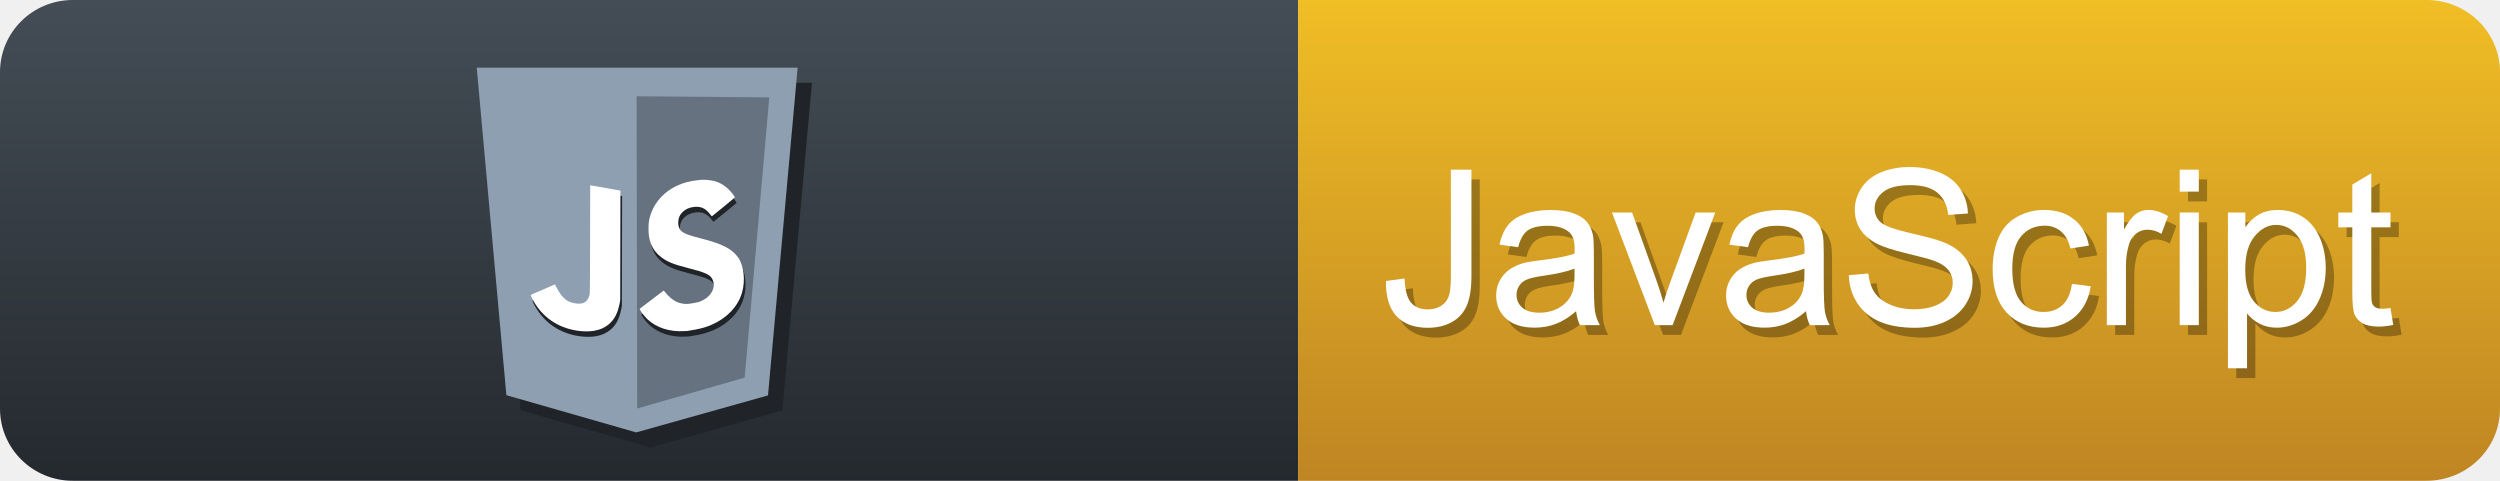
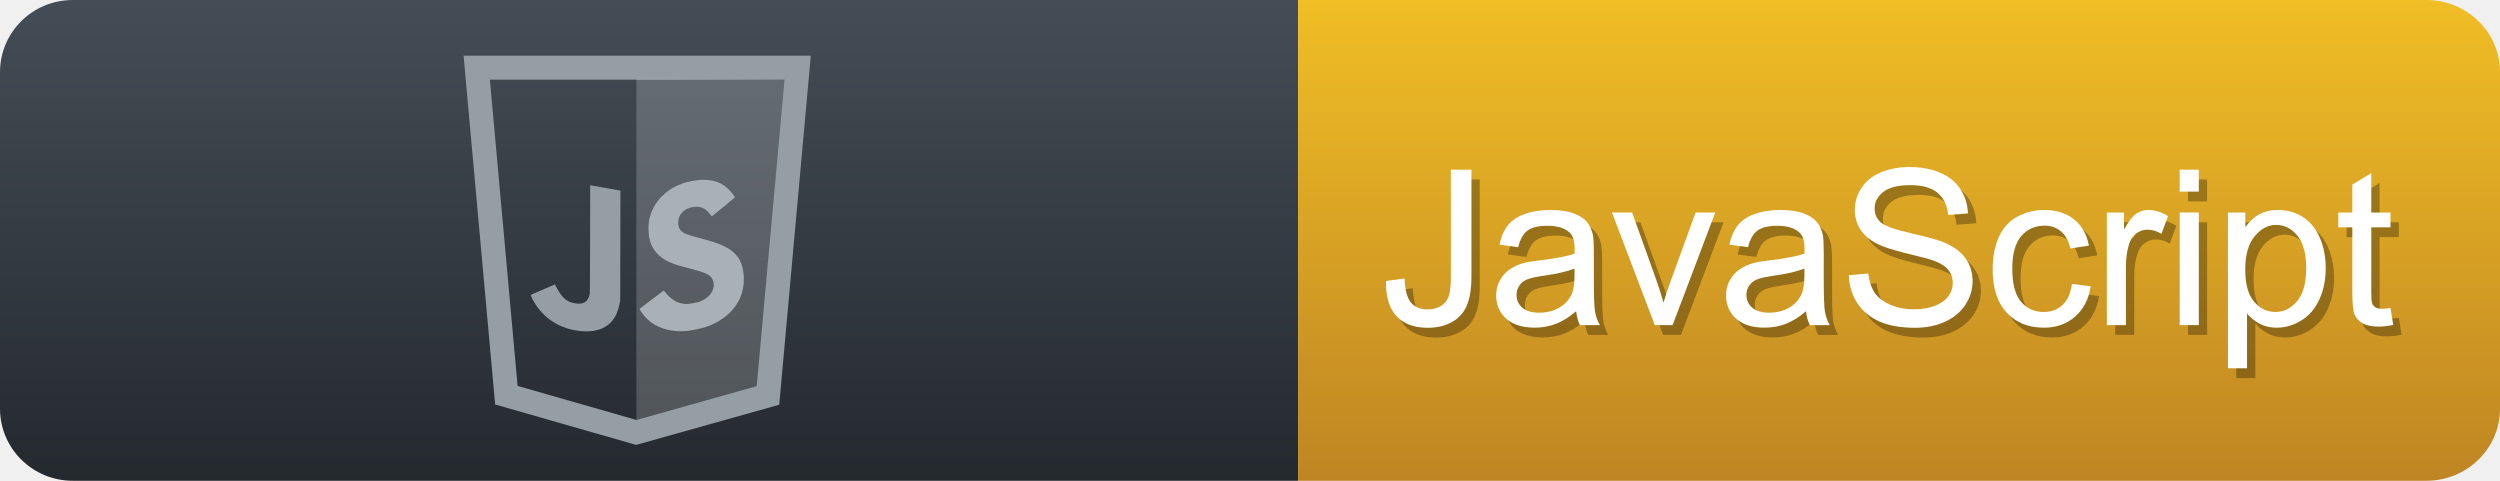
<svg xmlns="http://www.w3.org/2000/svg" width="104" height="20" version="1.1">
  <defs>
    <linearGradient id="linearGradient123-0" x1="15.811" x2="15.811" y2="31.623" gradientTransform="matrix(1.5811 0 0 .63246 54 0)" gradientUnits="userSpaceOnUse">
      <stop stop-color="#f0be25" offset="0" />
      <stop stop-color="#bf8523" offset="1" />
    </linearGradient>
    <linearGradient id="linearGradient5152" x1="16.432" x2="16.432" y2="32.863" gradientTransform="scale(1.6432 .60858)" gradientUnits="userSpaceOnUse">
      <stop stop-color="#444D56" offset="0" />
      <stop stop-color="#24292E" offset="1" />
    </linearGradient>
  </defs>
  <path d="m0 3c0-1.657 1.355-3 3.027-3h50.973v20h-50.973c-1.672 0-3.027-1.343-3.027-3z" fill="url(#linearGradient5152)" />
  <path d="m54 0h46.939c1.69 0 3.061 1.343 3.061 3v14c0 1.657-1.37 3-3.061 3h-46.939z" fill="url(#linearGradient123-0)" />
  <g transform="matrix(.75285 0 0 .75285 28.762 2.8119)" fill="#010101" fill-opacity=".3" fill-rule="evenodd" aria-label="JavaScript">
    <path d="m38.841 12.333 1.025-0.141q0.041 0.984 0.369 1.348 0.328 0.363 0.908 0.363 0.428 0 0.738-0.193 0.311-0.199 0.428-0.533 0.117-0.34 0.117-1.078v-5.918h1.137v5.854q0 1.078-0.264 1.67-0.258 0.592-0.826 0.902-0.562 0.311-1.324 0.311-1.131 0-1.734-0.65-0.598-0.65-0.574-1.934z" />
    <path d="m49.347 14.003q-0.586 0.498-1.131 0.703-0.539 0.205-1.16 0.205-1.025 0-1.576-0.498-0.551-0.504-0.551-1.283 0-0.457 0.205-0.832 0.211-0.381 0.545-0.609 0.34-0.229 0.762-0.346 0.311-0.082 0.938-0.158 1.277-0.152 1.881-0.363 0.006-0.217 0.006-0.275 0-0.645-0.299-0.908-0.404-0.357-1.201-0.357-0.744 0-1.102 0.264-0.352 0.258-0.521 0.92l-1.031-0.141q0.141-0.662 0.463-1.066 0.322-0.41 0.932-0.627 0.609-0.223 1.412-0.223 0.797 0 1.295 0.188t0.732 0.475q0.234 0.281 0.328 0.715 0.053 0.27 0.053 0.973v1.406q0 1.471 0.064 1.863 0.07 0.387 0.27 0.744h-1.102q-0.164-0.328-0.211-0.768zm-0.088-2.356q-0.574 0.234-1.723 0.398-0.65 0.094-0.92 0.211t-0.416 0.346q-0.146 0.223-0.146 0.498 0 0.422 0.316 0.703 0.322 0.281 0.938 0.281 0.609 0 1.084-0.264 0.475-0.27 0.697-0.732 0.17-0.357 0.17-1.055z" />
    <path d="m53.695 14.77-2.367-6.223h1.113l1.336 3.727q0.217 0.604 0.398 1.254 0.141-0.492 0.393-1.184l1.383-3.797h1.084l-2.356 6.223z" />
    <path d="m62.05 14.003q-0.586 0.498-1.131 0.703-0.539 0.205-1.16 0.205-1.025 0-1.576-0.498-0.551-0.504-0.551-1.283 0-0.457 0.205-0.832 0.211-0.381 0.545-0.609 0.34-0.229 0.762-0.346 0.311-0.082 0.938-0.158 1.277-0.152 1.881-0.363 0.006-0.217 0.006-0.275 0-0.645-0.299-0.908-0.404-0.357-1.201-0.357-0.744 0-1.102 0.264-0.352 0.258-0.521 0.92l-1.031-0.141q0.141-0.662 0.463-1.066 0.322-0.41 0.932-0.627 0.609-0.223 1.412-0.223 0.797 0 1.295 0.188t0.732 0.475q0.234 0.281 0.328 0.715 0.053 0.27 0.053 0.973v1.406q0 1.471 0.064 1.863 0.07 0.387 0.27 0.744h-1.102q-0.164-0.328-0.211-0.768zm-0.088-2.356q-0.574 0.234-1.723 0.398-0.65 0.094-0.92 0.211t-0.416 0.346q-0.146 0.223-0.146 0.498 0 0.422 0.316 0.703 0.322 0.281 0.938 0.281 0.609 0 1.084-0.264 0.475-0.27 0.697-0.732 0.17-0.357 0.17-1.055z" />
    <path d="m64.417 12.01 1.072-0.094q0.076 0.645 0.352 1.06 0.281 0.41 0.867 0.668 0.586 0.252 1.318 0.252 0.65 0 1.148-0.193t0.738-0.527q0.246-0.34 0.246-0.738 0-0.404-0.234-0.703-0.234-0.305-0.773-0.51-0.346-0.135-1.529-0.416-1.184-0.287-1.658-0.539-0.615-0.322-0.92-0.797-0.299-0.48-0.299-1.072 0-0.65 0.369-1.213 0.369-0.568 1.078-0.861 0.709-0.293 1.576-0.293 0.955 0 1.682 0.311 0.732 0.305 1.125 0.902 0.393 0.598 0.422 1.353l-1.09 0.082q-0.088-0.814-0.598-1.23-0.504-0.416-1.494-0.416-1.031 0-1.506 0.381-0.469 0.375-0.469 0.908 0 0.463 0.334 0.762 0.328 0.299 1.711 0.615 1.389 0.311 1.904 0.545 0.75 0.346 1.107 0.879 0.357 0.527 0.357 1.219 0 0.686-0.393 1.295-0.393 0.604-1.131 0.943-0.732 0.334-1.652 0.334-1.166 0-1.957-0.34-0.785-0.34-1.236-1.02-0.445-0.686-0.469-1.547z" />
    <path d="m76.745 12.491 1.037 0.135q-0.17 1.072-0.873 1.682-0.697 0.604-1.717 0.604-1.277 0-2.057-0.832-0.773-0.838-0.773-2.397 0-1.008 0.334-1.764 0.334-0.756 1.014-1.131 0.686-0.381 1.488-0.381 1.014 0 1.658 0.516 0.645 0.51 0.826 1.453l-1.025 0.158q-0.146-0.627-0.521-0.943-0.369-0.316-0.896-0.316-0.797 0-1.295 0.574-0.498 0.568-0.498 1.805 0 1.254 0.48 1.822 0.48 0.568 1.254 0.568 0.621 0 1.037-0.381 0.416-0.381 0.527-1.172z" />
    <path d="m78.673 14.77v-6.223h0.949v0.943q0.363-0.662 0.668-0.873 0.311-0.211 0.68-0.211 0.533 0 1.084 0.34l-0.363 0.979q-0.387-0.229-0.773-0.229-0.346 0-0.621 0.211-0.275 0.205-0.393 0.574-0.176 0.562-0.176 1.23v3.258z" />
    <path d="m82.698 7.393v-1.213h1.055v1.213zm0 7.377v-6.223h1.055v6.223z" />
    <path d="m85.364 17.155v-8.607h0.961v0.809q0.34-0.475 0.768-0.709 0.428-0.24 1.037-0.24 0.797 0 1.406 0.41 0.609 0.41 0.92 1.16 0.311 0.744 0.311 1.635 0 0.955-0.346 1.723-0.34 0.762-0.996 1.172-0.65 0.404-1.371 0.404-0.527 0-0.949-0.223-0.416-0.223-0.686-0.562v3.029zm0.955-5.461q0 1.201 0.486 1.775t1.178 0.574q0.703 0 1.201-0.592 0.504-0.598 0.504-1.846 0-1.19-0.492-1.781-0.486-0.592-1.166-0.592-0.674 0-1.195 0.633-0.516 0.627-0.516 1.828z" />
    <path d="m94.347 13.827 0.152 0.932q-0.445 0.094-0.797 0.094-0.574 0-0.891-0.182-0.316-0.182-0.445-0.475-0.129-0.299-0.129-1.248v-3.58h-0.773v-0.82h0.773v-1.541l1.049-0.633v2.174h1.06v0.82h-1.06v3.639q0 0.451 0.053 0.58 0.059 0.129 0.182 0.205 0.129 0.076 0.363 0.076 0.176 0 0.463-0.041z" />
  </g>
  <g transform="matrix(.75285 0 0 .75285 28.762 2.8119)" fill="#fff" fill-rule="evenodd" aria-label="JavaScript">
    <path d="m38.381 11.792 1.025-0.141q0.041 0.984 0.369 1.348 0.328 0.363 0.908 0.363 0.428 0 0.738-0.193 0.311-0.199 0.428-0.533 0.117-0.34 0.117-1.078v-5.918h1.137v5.854q0 1.078-0.264 1.67-0.258 0.592-0.826 0.902-0.562 0.311-1.324 0.311-1.131 0-1.734-0.65-0.598-0.65-0.574-1.934z" />
    <path d="m48.887 13.462q-0.586 0.498-1.131 0.703-0.539 0.205-1.16 0.205-1.025 0-1.576-0.498-0.551-0.504-0.551-1.283 0-0.457 0.205-0.832 0.211-0.381 0.545-0.609 0.34-0.229 0.762-0.346 0.311-0.082 0.938-0.158 1.277-0.152 1.881-0.363 0.006-0.217 0.006-0.275 0-0.645-0.299-0.908-0.404-0.357-1.201-0.357-0.744 0-1.102 0.264-0.352 0.258-0.521 0.92l-1.031-0.141q0.141-0.662 0.463-1.066 0.322-0.41 0.932-0.627 0.609-0.223 1.412-0.223 0.797 0 1.295 0.188t0.732 0.475q0.234 0.281 0.328 0.715 0.053 0.27 0.053 0.973v1.406q0 1.471 0.064 1.863 0.07 0.387 0.27 0.744h-1.102q-0.164-0.328-0.211-0.768zm-0.088-2.356q-0.574 0.234-1.723 0.398-0.65 0.094-0.92 0.211t-0.416 0.346q-0.146 0.223-0.146 0.498 0 0.422 0.316 0.703 0.322 0.281 0.938 0.281 0.609 0 1.084-0.264 0.475-0.27 0.697-0.732 0.17-0.357 0.17-1.055z" />
    <path d="m53.235 14.23-2.367-6.223h1.113l1.336 3.727q0.217 0.604 0.398 1.254 0.141-0.492 0.393-1.184l1.383-3.797h1.084l-2.356 6.223z" />
    <path d="m61.59 13.462q-0.586 0.498-1.131 0.703-0.539 0.205-1.16 0.205-1.025 0-1.576-0.498-0.551-0.504-0.551-1.283 0-0.457 0.205-0.832 0.211-0.381 0.545-0.609 0.34-0.229 0.762-0.346 0.311-0.082 0.938-0.158 1.277-0.152 1.881-0.363 0.006-0.217 0.006-0.275 0-0.645-0.299-0.908-0.404-0.357-1.201-0.357-0.744 0-1.102 0.264-0.352 0.258-0.521 0.92l-1.031-0.141q0.141-0.662 0.463-1.066 0.322-0.41 0.932-0.627 0.609-0.223 1.412-0.223 0.797 0 1.295 0.188t0.732 0.475q0.234 0.281 0.328 0.715 0.053 0.27 0.053 0.973v1.406q0 1.471 0.064 1.863 0.07 0.387 0.27 0.744h-1.102q-0.164-0.328-0.211-0.768zm-0.088-2.356q-0.574 0.234-1.723 0.398-0.65 0.094-0.92 0.211t-0.416 0.346q-0.146 0.223-0.146 0.498 0 0.422 0.316 0.703 0.322 0.281 0.938 0.281 0.609 0 1.084-0.264 0.475-0.27 0.697-0.732 0.17-0.357 0.17-1.055z" />
    <path d="m63.958 11.47 1.072-0.094q0.076 0.645 0.352 1.06 0.281 0.41 0.867 0.668 0.586 0.252 1.318 0.252 0.65 0 1.148-0.193 0.498-0.193 0.738-0.527 0.246-0.34 0.246-0.738 0-0.404-0.234-0.703-0.234-0.305-0.773-0.51-0.346-0.135-1.529-0.416-1.184-0.287-1.658-0.539-0.615-0.322-0.92-0.797-0.299-0.48-0.299-1.072 0-0.65 0.369-1.213 0.369-0.568 1.078-0.861 0.709-0.293 1.576-0.293 0.955 0 1.682 0.311 0.732 0.305 1.125 0.902 0.393 0.598 0.422 1.353l-1.09 0.082q-0.088-0.814-0.598-1.23-0.504-0.416-1.494-0.416-1.031 0-1.506 0.381-0.469 0.375-0.469 0.908 0 0.463 0.334 0.762 0.328 0.299 1.711 0.615 1.389 0.311 1.904 0.545 0.75 0.346 1.107 0.879 0.357 0.527 0.357 1.219 0 0.686-0.393 1.295-0.393 0.604-1.131 0.943-0.732 0.334-1.652 0.334-1.166 0-1.957-0.34-0.785-0.34-1.236-1.02-0.445-0.686-0.469-1.547z" />
    <path d="m76.286 11.951 1.037 0.135q-0.17 1.072-0.873 1.682-0.697 0.604-1.717 0.604-1.277 0-2.057-0.832-0.773-0.838-0.773-2.397 0-1.008 0.334-1.764 0.334-0.756 1.014-1.131 0.686-0.381 1.488-0.381 1.014 0 1.658 0.516 0.645 0.51 0.826 1.453l-1.025 0.158q-0.146-0.627-0.521-0.943-0.369-0.316-0.896-0.316-0.797 0-1.295 0.574-0.498 0.568-0.498 1.805 0 1.254 0.48 1.822t1.254 0.568q0.621 0 1.037-0.381 0.416-0.381 0.527-1.172z" />
    <path d="m78.213 14.23v-6.223h0.949v0.943q0.363-0.662 0.668-0.873 0.311-0.211 0.68-0.211 0.533 0 1.084 0.34l-0.363 0.979q-0.387-0.229-0.773-0.229-0.346 0-0.621 0.211-0.275 0.205-0.393 0.574-0.176 0.562-0.176 1.23v3.258z" />
    <path d="m82.239 6.853v-1.213h1.055v1.213zm0 7.377v-6.223h1.055v6.223z" />
    <path d="m84.905 16.615v-8.607h0.961v0.809q0.34-0.475 0.768-0.709 0.428-0.24 1.037-0.24 0.797 0 1.406 0.41 0.609 0.41 0.92 1.16 0.311 0.744 0.311 1.635 0 0.955-0.346 1.723-0.34 0.762-0.996 1.172-0.65 0.404-1.371 0.404-0.527 0-0.949-0.223-0.416-0.223-0.686-0.562v3.029zm0.955-5.461q0 1.201 0.486 1.775 0.486 0.574 1.178 0.574 0.703 0 1.201-0.592 0.504-0.598 0.504-1.846 0-1.19-0.492-1.781-0.486-0.592-1.166-0.592-0.674 0-1.195 0.633-0.516 0.627-0.516 1.828z" />
    <path d="m93.887 13.286 0.152 0.932q-0.445 0.094-0.797 0.094-0.574 0-0.891-0.182-0.316-0.182-0.445-0.475-0.129-0.299-0.129-1.248v-3.58h-0.773v-0.82h0.773v-1.541l1.049-0.633v2.174h1.06v0.82h-1.06v3.639q0 0.451 0.053 0.58 0.059 0.129 0.182 0.205 0.129 0.076 0.363 0.076 0.176 0 0.463-0.041z" />
  </g>
-   <path d="m20.428 3.444h13.35l-1.233 13.634-5.484 1.539-5.4-1.548z" fill="#202428" />
-   <path d="m19.832 2.815h13.35l-1.233 13.634-5.484 1.539-5.4-1.548z" fill="#8e9fb2" />
-   <path d="m26.483 4.004 0.024 12.989 4.472-1.285 1.023-11.657z" fill="#667280" />
-   <g transform="translate(0 -.22981)" stroke-width=".013">
-     <path d="m23.75 14.142c-0.676-0.185-1.215-0.627-1.541-1.265-0.035-0.069-0.064-0.132-0.064-0.14-1.1e-5 -8e-3 0.063-0.041 0.139-0.074 0.077-0.033 0.304-0.13 0.505-0.217l0.366-0.157 0.054 0.103c0.133 0.253 0.239 0.398 0.367 0.504 0.117 0.097 0.22 0.143 0.39 0.174 0.354 0.064 0.531-0.028 0.625-0.328 0.022-0.069 0.023-0.205 0.027-2.326l0.004-2.252 1.258 0.222-0.009 4.569-0.029 0.144c-0.078 0.396-0.22 0.661-0.455 0.855-0.169 0.139-0.353 0.22-0.597 0.262-0.301 0.052-0.68 0.025-1.042-0.074z" fill="#202428" />
-     <path d="m28.693 14.223c-0.021 7.94e-4 -0.094 0.005-0.162 0.009-0.603 0.039-1.169-0.146-1.537-0.502-0.155-0.15-0.335-0.4-0.309-0.43 0.009-0.011 0.9-0.687 0.974-0.74 0.025-0.018 0.034-0.011 0.109 0.086 0.104 0.135 0.299 0.298 0.429 0.36 0.056 0.026 0.149 0.058 0.207 0.07 0.18 0.038 0.263 0.036 0.515-0.009 0.21-0.037 0.236-0.045 0.343-0.097 0.151-0.073 0.227-0.128 0.325-0.236 0.185-0.205 0.226-0.467 0.109-0.68-0.097-0.176-0.303-0.268-0.984-0.44-0.658-0.166-0.938-0.285-1.2-0.51-0.243-0.208-0.38-0.457-0.441-0.796-0.031-0.172-0.031-0.511-0.001-0.67 0.133-0.7 0.623-1.258 1.344-1.531 0.264-0.1 0.692-0.176 0.963-0.17 0.153 0.003 0.363 0.035 0.476 0.072 0.281 0.092 0.544 0.297 0.74 0.575 0.047 0.066 0.052 0.081 0.036 0.098-0.02 0.023-0.926 0.765-0.944 0.773-0.006 0.003-0.047-0.042-0.09-0.099-0.19-0.25-0.407-0.335-0.716-0.281-0.26 0.045-0.464 0.195-0.554 0.406-0.045 0.105-0.055 0.294-0.022 0.403 0.069 0.229 0.222 0.312 0.876 0.479 0.94 0.239 1.326 0.434 1.593 0.802 0.244 0.337 0.314 0.971 0.162 1.477-0.17 0.569-0.626 1.05-1.253 1.322-0.223 0.097-0.394 0.148-0.677 0.203-0.15 0.029-0.29 0.053-0.311 0.054z" fill="#202428" />
-     <path d="m23.68 13.915c-0.676-0.185-1.215-0.627-1.541-1.265-0.035-0.069-0.064-0.132-0.064-0.14-1.3e-5 -8e-3 0.063-0.041 0.139-0.074 0.077-0.033 0.304-0.13 0.505-0.217l0.366-0.157 0.054 0.103c0.133 0.253 0.239 0.398 0.367 0.504 0.117 0.097 0.22 0.143 0.39 0.174 0.355 0.064 0.531-0.028 0.625-0.328 0.022-0.069 0.023-0.205 0.027-2.326l0.004-2.252 1.258 0.222-0.009 4.569-0.029 0.144c-0.078 0.396-0.22 0.661-0.455 0.855-0.169 0.139-0.353 0.22-0.597 0.262-0.301 0.052-0.68 0.025-1.042-0.074z" fill="#fff" />
-     <path d="m28.623 13.995c-0.021 7.95e-4 -0.094 0.005-0.162 0.009-0.603 0.039-1.169-0.146-1.537-0.502-0.155-0.15-0.335-0.4-0.309-0.43 0.009-0.011 0.9-0.687 0.974-0.74 0.025-0.018 0.034-0.011 0.109 0.086 0.104 0.135 0.299 0.298 0.429 0.36 0.056 0.026 0.149 0.058 0.207 0.07 0.18 0.038 0.263 0.036 0.515-0.009 0.21-0.037 0.236-0.045 0.343-0.097 0.151-0.073 0.227-0.128 0.325-0.236 0.185-0.205 0.226-0.467 0.109-0.68-0.097-0.176-0.303-0.268-0.984-0.44-0.658-0.166-0.938-0.285-1.2-0.51-0.243-0.208-0.38-0.457-0.441-0.796-0.031-0.172-0.031-0.511-0.001-0.67 0.133-0.7 0.623-1.258 1.344-1.531 0.264-0.1 0.692-0.176 0.963-0.17 0.153 0.003 0.363 0.035 0.476 0.072 0.281 0.092 0.544 0.297 0.74 0.575 0.047 0.066 0.052 0.081 0.036 0.098-0.02 0.023-0.926 0.765-0.943 0.773-0.006 0.003-0.047-0.042-0.09-0.099-0.19-0.25-0.407-0.335-0.716-0.281-0.26 0.045-0.464 0.195-0.554 0.406-0.045 0.105-0.055 0.294-0.022 0.403 0.069 0.229 0.222 0.312 0.876 0.479 0.94 0.239 1.326 0.434 1.593 0.802 0.244 0.337 0.314 0.971 0.162 1.477-0.17 0.569-0.626 1.05-1.253 1.322-0.223 0.097-0.394 0.148-0.677 0.203-0.15 0.029-0.29 0.053-0.311 0.054z" fill="#fff" />
-   </g>
+   <path d="m19.832 2.815h13.35l-1.233 13.634-5.484 1.539-5.4-1.548z" fill="none" stroke="#959da5" />
+   <path d="m23.68 13.685c-0.676-0.185-1.215-0.627-1.541-1.265-0.035-0.069-0.064-0.132-0.064-0.14-1.3e-5 -8e-3 0.063-0.041 0.139-0.074 0.077-0.033 0.304-0.13 0.505-0.217l0.366-0.157 0.054 0.103c0.133 0.253 0.239 0.398 0.367 0.504 0.117 0.097 0.22 0.143 0.39 0.174 0.355 0.064 0.531-0.028 0.625-0.328 0.022-0.069 0.023-0.205 0.027-2.326l0.004-2.252 1.258 0.222-0.009 4.569-0.029 0.144c-0.078 0.396-0.22 0.661-0.455 0.855-0.169 0.139-0.353 0.22-0.597 0.262-0.301 0.052-0.68 0.025-1.042-0.074z" fill="#959da5" stroke-width=".013" />
+   <path d="m28.623 13.765c-0.021 7.95e-4 -0.094 0.005-0.162 0.009-0.603 0.039-1.169-0.146-1.537-0.502-0.155-0.15-0.335-0.4-0.309-0.43 0.009-0.011 0.9-0.687 0.974-0.74 0.025-0.018 0.034-0.011 0.109 0.086 0.104 0.135 0.299 0.298 0.429 0.36 0.056 0.026 0.149 0.058 0.207 0.07 0.18 0.038 0.263 0.036 0.515-0.009 0.21-0.037 0.236-0.045 0.343-0.097 0.151-0.073 0.227-0.128 0.325-0.236 0.185-0.205 0.226-0.467 0.109-0.68-0.097-0.176-0.303-0.268-0.984-0.44-0.658-0.166-0.938-0.285-1.2-0.51-0.243-0.208-0.38-0.457-0.441-0.796-0.031-0.172-0.031-0.511-0.001-0.67 0.133-0.7 0.623-1.258 1.344-1.531 0.264-0.1 0.692-0.176 0.963-0.17 0.153 0.003 0.363 0.035 0.476 0.072 0.281 0.092 0.544 0.297 0.74 0.575 0.047 0.066 0.052 0.081 0.036 0.098-0.02 0.023-0.926 0.765-0.943 0.773-0.006 0.003-0.047-0.042-0.09-0.099-0.19-0.25-0.407-0.335-0.716-0.281-0.26 0.045-0.464 0.195-0.554 0.406-0.045 0.105-0.055 0.294-0.022 0.403 0.069 0.229 0.222 0.312 0.876 0.479 0.94 0.239 1.326 0.434 1.593 0.802 0.244 0.337 0.314 0.971 0.162 1.477-0.17 0.569-0.626 1.05-1.253 1.322-0.223 0.097-0.394 0.148-0.677 0.203-0.15 0.029-0.29 0.053-0.311 0.054z" fill="#959da5" stroke-width=".013" />
+   <path d="m32.633 3.316-1.134 12.744-5.025 1.397v-14.18z" fill="#fff" fill-opacity=".195" />
</svg>
